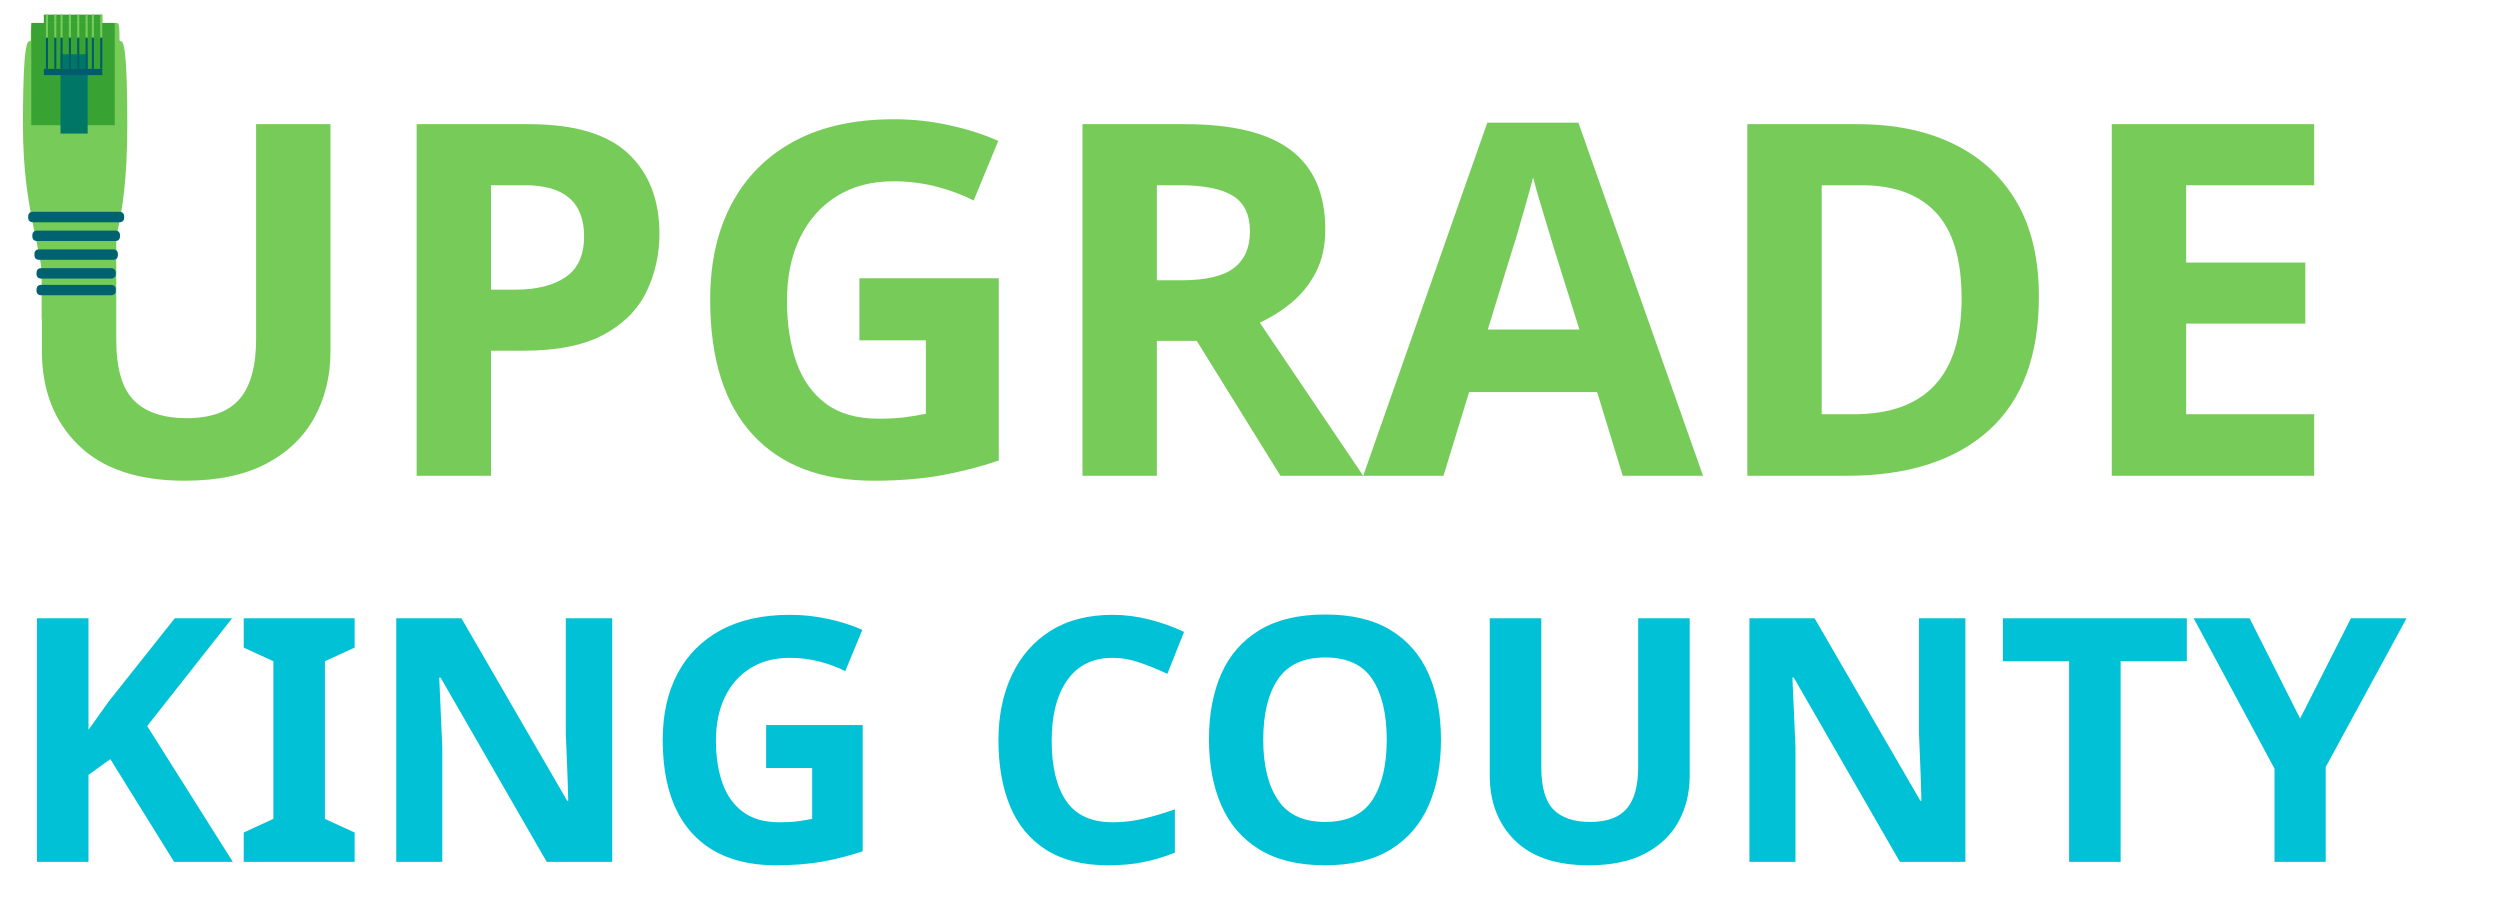
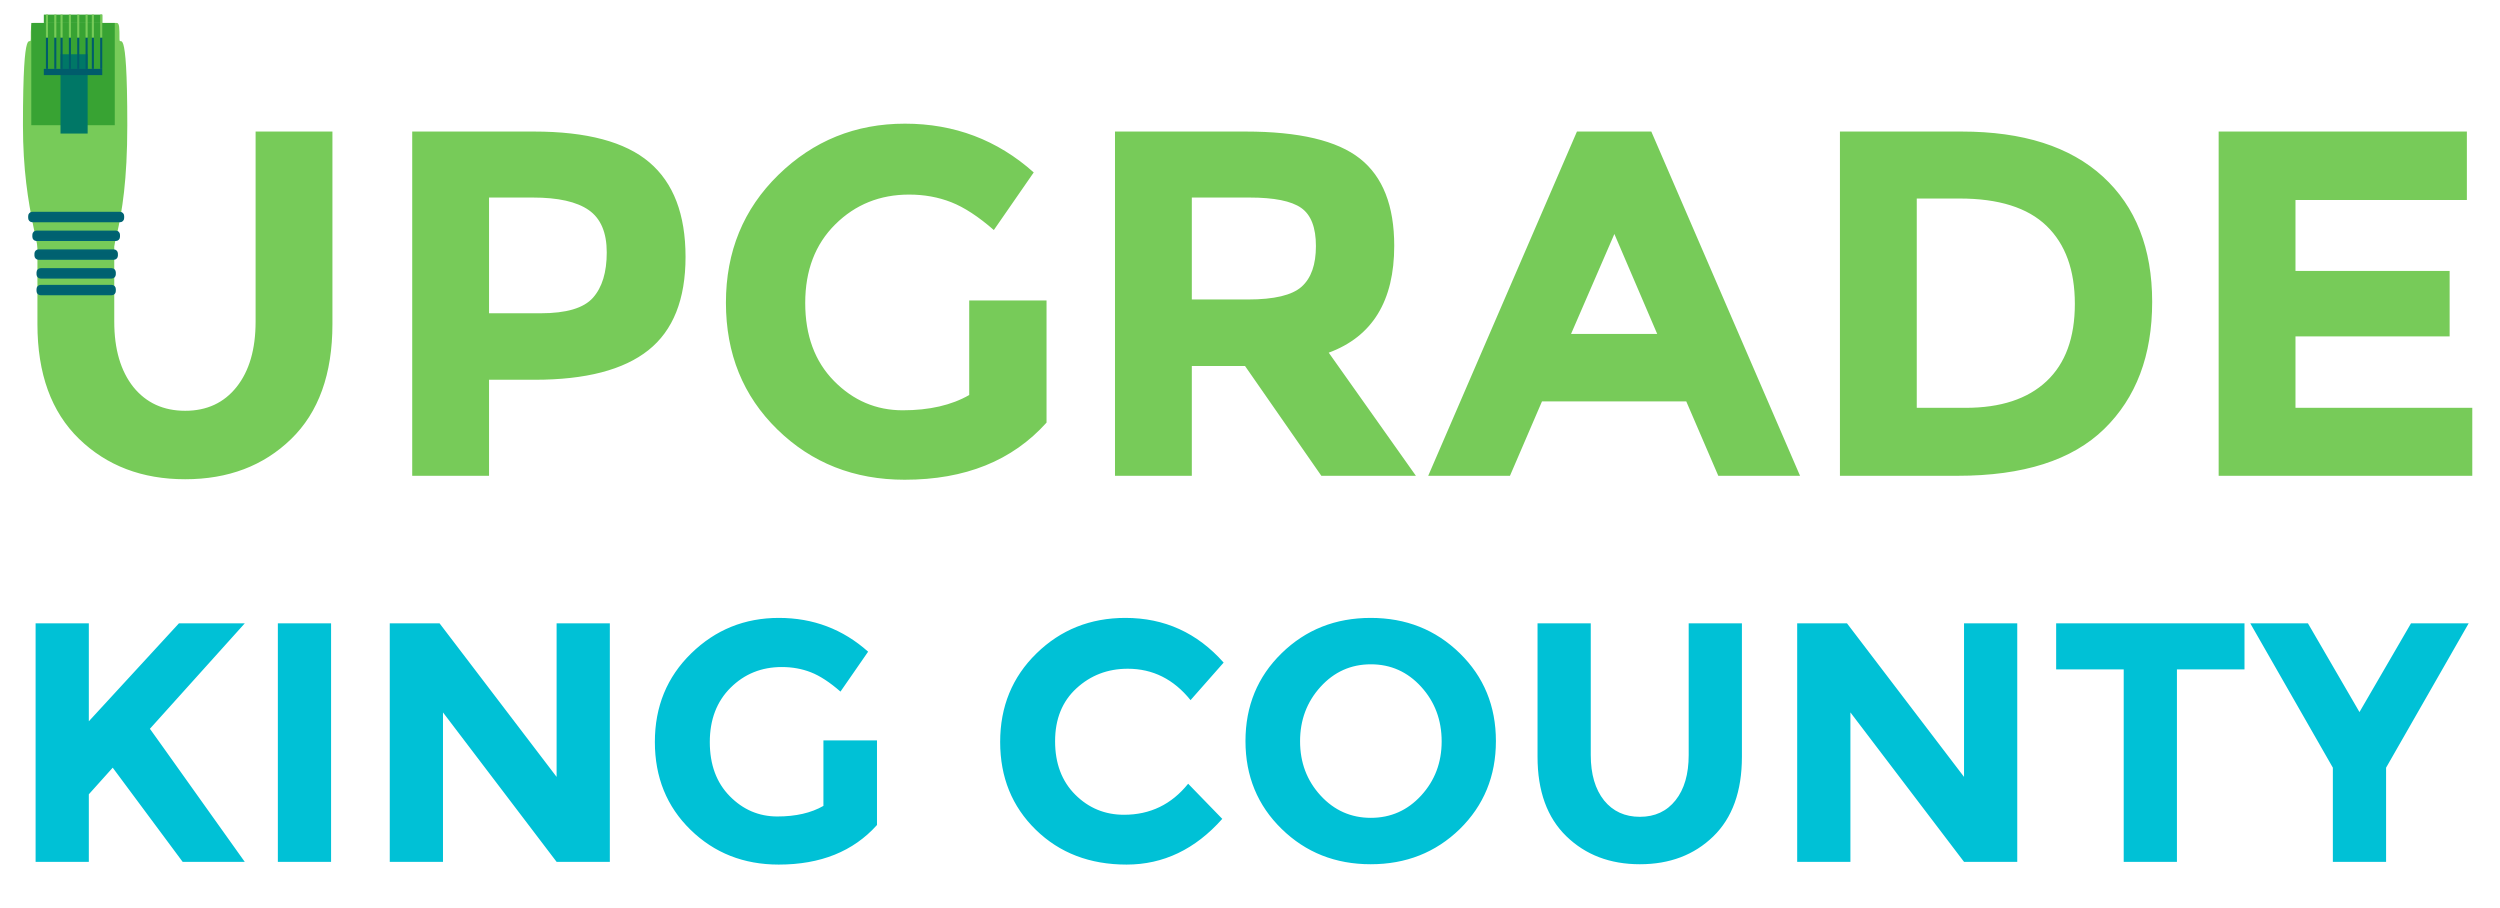
- <svg xmlns="http://www.w3.org/2000/svg" width="1198px" height="435px" viewBox="0 0 1198 435" version="1.1">
-   <g id="ukc-logo-m" stroke="none" stroke-width="1" fill="none" fill-rule="evenodd">
-     <g id="Group-2" font-family="Montserrat-Bold, Montserrat" font-weight="bold">
-       <text id="Upgrade" font-size="236" fill="#77CB59">
-         <tspan x="0" y="228">UPGRADE</tspan>
-       </text>
-       <text id="King-County" font-size="163.5" fill="#00C1D6">
-         <tspan x="3" y="413">KING COUNTY</tspan>
-       </text>
+ <svg xmlns="http://www.w3.org/2000/svg" height="435" viewBox="0 0 1198 435" width="1198">
+   <g fill="none" fill-rule="evenodd">
+     <g fill-rule="nonzero">
+       <path d="m88.736 229.652c20.611 0 37.524-6.411 50.74-19.234s19.824-31.191 19.824-55.106v-92.276h-36.816v91.096c0 13.216-3.029 23.639-9.086 31.27s-14.278 11.446-24.662 11.446-18.644-3.776-24.78-11.328c-6.136-7.709-9.204-18.172-9.204-31.388v-91.096h-36.816v92.276c0 23.757 6.647 42.087 19.942 54.988s30.247 19.352 50.858 19.352zm145.612-1.652v-46.02h21.948c24.387 0 42.519-4.72 54.398-14.16s17.818-24.347 17.818-44.722-5.782-35.479-17.346-45.312-30.011-14.75-55.342-14.75h-58.292v164.964zm24.78-77.88h-24.78v-55.46h21.004c12.115 0 21.043 2.006 26.786 6.018s8.614 10.777 8.614 20.296-2.203 16.756-6.608 21.712-12.744 7.434-25.016 7.434zm174.404 79.768c28.949 0 51.605-9.125 67.968-27.376v-58.528h-37.052v45.312c-8.496 4.877-19.116 7.316-31.86 7.316s-23.718-4.681-32.922-14.042-13.806-21.83-13.806-37.406 4.799-28.123 14.396-37.642c9.597-9.519 21.397-14.278 35.4-14.278 7.237 0 13.963 1.219 20.178 3.658s13.019 6.883 20.414 13.334l19.116-27.612c-17.464-15.576-38.035-23.364-61.714-23.364s-43.896 8.181-60.652 24.544c-16.756 16.363-25.134 36.777-25.134 61.242s8.221 44.722 24.662 60.77 36.777 24.072 61.006 24.072zm137.588-1.888v-52.628h25.488l36.58 52.628h45.312l-41.772-59c20.925-7.709 31.388-24.78 31.388-51.212 0-19.195-5.467-33.119-16.402-41.772s-29.225-12.98-54.87-12.98h-62.54v164.964zm26.904-84.488h-26.904v-48.852h27.612c11.8 0 20.06 1.652 24.78 4.956s7.08 9.401 7.08 18.29-2.281 15.379-6.844 19.47-13.137 6.136-25.724 6.136zm125.552 84.488 15.34-35.636h69.148l15.34 35.636h39.176l-71.272-164.964h-35.636l-71.272 164.964zm70.564-67.968h-41.3l20.768-47.908zm143.96 67.968c31.467 0 54.87-7.473 70.21-22.42s23.01-35.243 23.01-60.888-7.867-45.666-23.6-60.062c-15.733-14.396-38.311-21.594-67.732-21.594h-58.292v164.964zm3.776-32.568h-23.364v-100.3h20.532c18.723 0 32.607 4.366 41.654 13.098s13.57 21.201 13.57 37.406-4.523 28.556-13.57 37.052-21.987 12.744-38.822 12.744zm242.844 32.568v-32.568h-84.724v-34.22h73.868v-31.388h-73.868v-33.984h82.128v-32.804h-118.944v164.964z" fill="#77cb59" />
+       <path d="m42.567 413v-32.373l11.445-12.753 33.517 45.126h29.757c-5.232-7.303-13.134-18.394-23.707-33.272-6.248-8.792-11.335-15.938-15.261-21.437l-.595-.833c-2.44-3.417-4.404-6.158-5.89-8.222l45.453-50.522h-31.555l-43.164 46.925v-46.925h-25.506v114.287zm116.085 0v-114.287h-25.506v114.287zm53.628 0v-71.613l54.446 71.613h25.506v-114.287h-25.506v73.575l-56.081-73.575h-23.871v114.287zm160.884 1.308c20.056 0 35.752-6.322 47.088-18.966v-40.548h-25.669v31.392c-5.886 3.379-13.243 5.069-22.073 5.069s-16.432-3.243-22.808-9.728-9.565-15.124-9.565-25.915 3.325-19.484 9.973-26.078 14.824-9.892 24.525-9.892c5.014 0 9.674.845 13.979 2.534s9.02 4.769 14.143 9.238l13.243-19.13c-12.099-10.791-26.351-16.186-42.755-16.186s-30.411 5.668-42.02 17.004-17.413 25.479-17.413 42.428 5.695 30.983 17.086 42.101 25.479 16.677 42.265 16.677zm166.688 0c17.604 0 32.891-7.303 45.862-21.909l-16.35-16.84c-7.957 9.919-18.203 14.879-30.738 14.879-9.156 0-16.95-3.216-23.381-9.646s-9.646-14.96-9.646-25.588 3.406-19.075 10.219-25.343 15.015-9.401 24.607-9.401c11.99 0 22.018 5.014 30.084 15.042l15.86-17.985c-12.644-14.279-28.34-21.419-47.088-21.419-16.786 0-30.983 5.668-42.592 17.004s-17.413 25.479-17.413 42.428 5.695 30.983 17.086 42.101 25.887 16.677 43.491 16.677zm116.984-.164c16.895 0 31.119-5.614 42.673-16.84 11.554-11.336 17.331-25.397 17.331-42.183s-5.777-30.82-17.331-42.101-25.779-16.922-42.673-16.922-31.119 5.641-42.673 16.922-17.331 25.315-17.331 42.101 5.777 30.82 17.331 42.101 25.779 16.922 42.673 16.922zm.082-22.236c-9.537 0-17.576-3.57-24.116-10.709s-9.81-15.805-9.81-25.997 3.27-18.884 9.81-26.078 14.579-10.791 24.116-10.791 17.576 3.597 24.116 10.791 9.81 15.914 9.81 26.16c0 10.137-3.27 18.775-9.81 25.915s-14.579 10.709-24.116 10.709zm128.92 22.236c14.279 0 25.997-4.442 35.153-13.325s13.734-21.609 13.734-38.177v-63.928h-25.506v63.111c0 9.156-2.098 16.377-6.295 21.664s-9.892 7.93-17.086 7.93-12.916-2.616-17.168-7.848c-4.251-5.341-6.377-12.589-6.377-21.745v-63.111h-25.506v63.928c0 16.459 4.605 29.157 13.816 38.096s20.955 13.407 35.234 13.407zm100.879-1.145v-71.613l54.446 71.613h25.506v-114.287h-25.506v73.575l-56.081-73.575h-23.871v114.287zm156.47 0v-92.214h32.373v-22.073h-90.252v22.073h32.373v92.214zm100.225 0v-45.126l39.567-69.16h-27.631l-24.689 42.51-24.689-42.51h-27.631l39.567 69.16v45.126z" fill="#00c1d6" />
    </g>
-     <g id="Group" transform="translate(36, 83.5) scale(1, -1) translate(-36, -83.5) translate(10.5, 7)">
-       <rect id="Rectangle" fill="#77CB59" x="9.5" y="7" width="30" height="93" />
-       <path d="M10.5,17.501 C10.5,40.835 0.5,57.186 0.5,99.948 C0.5,152.773 4.25,136.423 4.25,141.454 C4.25,146.485 4.25,149 5.5,149 C9.25,149 41.75,149 45.5,149 C46.75,149 46.75,146.485 46.75,141.454 C46.75,136.423 50.5,152.773 50.5,99.948 C50.5,47.124 40.5,40.835 40.5,17.501 C40.5,-5.834 10.5,-5.834 10.5,17.501 Z" id="Path-2" fill="#77CB59" />
-       <rect id="Rectangle" fill="#38A333" x="4.5" y="100" width="40" height="49" />
-       <rect id="Rectangle" fill="#38A333" x="10.5" y="149" width="28" height="4" />
-       <rect id="Rectangle" fill="#007766" x="18.5" y="96" width="13" height="38" />
-       <rect id="Rectangle" fill="#005C6B" x="10.5" y="124" width="28" height="3" />
-       <rect id="Rectangle" fill="#005C6B" transform="translate(12, 134.5) scale(-1, 1) translate(-12, -134.5) " x="11.5" y="127" width="1" height="15" />
-       <rect id="Rectangle" fill="#005C6B" transform="translate(16, 134.5) scale(-1, 1) translate(-16, -134.5) " x="15.5" y="127" width="1" height="15" />
-       <rect id="Rectangle" fill="#005C6B" transform="translate(19, 134.5) scale(-1, 1) translate(-19, -134.5) " x="18.5" y="127" width="1" height="15" />
-       <rect id="Rectangle" fill="#005C6B" transform="translate(23, 134.5) scale(-1, 1) translate(-23, -134.5) " x="22.5" y="127" width="1" height="15" />
-       <rect id="Rectangle" fill="#005C6B" transform="translate(27, 134.5) scale(-1, 1) translate(-27, -134.5) " x="26.5" y="127" width="1" height="15" />
-       <rect id="Rectangle" fill="#005C6B" transform="translate(31, 134.5) scale(-1, 1) translate(-31, -134.5) " x="30.5" y="127" width="1" height="15" />
-       <rect id="Rectangle" fill="#005C6B" transform="translate(34, 134.5) scale(-1, 1) translate(-34, -134.5) " x="33.5" y="127" width="1" height="15" />
-       <rect id="Rectangle" fill="#005C6B" transform="translate(38, 134.5) scale(-1, 1) translate(-38, -134.5) " x="37.5" y="127" width="1" height="15" />
-       <rect id="Rectangle" fill="#77CB59" transform="translate(12, 147.5) scale(-1, 1) translate(-12, -147.5) " x="11.5" y="142" width="1" height="11" />
-       <rect id="Rectangle" fill="#77CB59" transform="translate(16, 147.5) scale(-1, 1) translate(-16, -147.5) " x="15.5" y="142" width="1" height="11" />
-       <rect id="Rectangle" fill="#77CB59" transform="translate(19, 147.5) scale(-1, 1) translate(-19, -147.5) " x="18.5" y="142" width="1" height="11" />
-       <rect id="Rectangle" fill="#77CB59" transform="translate(23, 147.5) scale(-1, 1) translate(-23, -147.5) " x="22.5" y="142" width="1" height="11" />
-       <rect id="Rectangle" fill="#77CB59" transform="translate(27, 147.5) scale(-1, 1) translate(-27, -147.5) " x="26.5" y="142" width="1" height="11" />
-       <rect id="Rectangle" fill="#77CB59" transform="translate(31, 147.5) scale(-1, 1) translate(-31, -147.5) " x="30.5" y="142" width="1" height="11" />
-       <rect id="Rectangle" fill="#77CB59" transform="translate(34, 147.5) scale(-1, 1) translate(-34, -147.5) " x="33.5" y="142" width="1" height="11" />
-       <rect id="Rectangle" fill="#77CB59" transform="translate(38, 147.5) scale(-1, 1) translate(-38, -147.5) " x="37.5" y="142" width="1" height="11" />
-       <rect id="Rectangle" stroke="#006372" fill="#006170" x="7.5" y="19" width="37" height="4" rx="1.5" />
-       <rect id="Rectangle" stroke="#006372" fill="#006170" x="7.5" y="27" width="37" height="4" rx="1.5" />
-       <rect id="Rectangle" stroke="#006372" fill="#006170" x="6.5" y="36" width="39" height="4" rx="1.5" />
-       <rect id="Rectangle" stroke="#006372" fill="#006170" x="5.5" y="45" width="41" height="4" rx="1.5" />
-       <rect id="Rectangle" stroke="#006372" fill="#006170" x="3.5" y="54" width="45" height="4" rx="1.5" />
+     <g transform="matrix(1 0 0 -1 10.5 160)">
+       <path d="m9.5 7h30v93h-30z" fill="#77cb59" />
+       <path d="m10.5 17.501c0 23.334-10 39.686-10 82.448 0 52.825 3.75 36.474 3.75 41.505s0 7.546 1.25 7.546h40c1.25 0 1.25-2.515 1.25-7.546s3.75 11.32 3.75-41.505c0-52.825-10-59.113-10-82.448 0-23.334-30-23.334-30 0z" fill="#77cb59" />
+       <path d="m4.5 100h40v49h-40z" fill="#38a333" />
+       <path d="m10.5 149h28v4h-28z" fill="#38a333" />
+       <path d="m18.5 96h13v38h-13z" fill="#076" />
+       <g fill="#005c6b">
+         <path d="m10.5 124h28v3h-28z" />
+         <path d="m11.5 127h1v15h-1z" transform="matrix(-1 0 0 1 24 0)" />
+         <path d="m15.5 127h1v15h-1z" transform="matrix(-1 0 0 1 32 0)" />
+         <path d="m18.5 127h1v15h-1z" transform="matrix(-1 0 0 1 38 0)" />
+         <path d="m22.5 127h1v15h-1z" transform="matrix(-1 0 0 1 46 0)" />
+         <path d="m26.5 127h1v15h-1z" transform="matrix(-1 0 0 1 54 0)" />
+         <path d="m30.5 127h1v15h-1z" transform="matrix(-1 0 0 1 62 0)" />
+         <path d="m33.5 127h1v15h-1z" transform="matrix(-1 0 0 1 68 0)" />
+         <path d="m37.5 127h1v15h-1z" transform="matrix(-1 0 0 1 76 0)" />
+       </g>
+       <g fill="#77cb59">
+         <path d="m11.5 142h1v11h-1z" transform="matrix(-1 0 0 1 24 0)" />
+         <path d="m15.5 142h1v11h-1z" transform="matrix(-1 0 0 1 32 0)" />
+         <path d="m18.5 142h1v11h-1z" transform="matrix(-1 0 0 1 38 0)" />
+         <path d="m22.5 142h1v11h-1z" transform="matrix(-1 0 0 1 46 0)" />
+         <path d="m26.5 142h1v11h-1z" transform="matrix(-1 0 0 1 54 0)" />
+         <path d="m30.5 142h1v11h-1z" transform="matrix(-1 0 0 1 62 0)" />
+         <path d="m33.5 142h1v11h-1z" transform="matrix(-1 0 0 1 68 0)" />
+         <path d="m37.5 142h1v11h-1z" transform="matrix(-1 0 0 1 76 0)" />
+       </g>
+       <rect fill="#006170" height="4" rx="1.5" stroke="#006372" width="37" x="7.5" y="19" />
+       <rect fill="#006170" height="4" rx="1.5" stroke="#006372" width="37" x="7.5" y="27" />
+       <rect fill="#006170" height="4" rx="1.5" stroke="#006372" width="39" x="6.5" y="36" />
+       <rect fill="#006170" height="4" rx="1.5" stroke="#006372" width="41" x="5.5" y="45" />
+       <rect fill="#006170" height="4" rx="1.5" stroke="#006372" width="45" x="3.5" y="54" />
    </g>
  </g>
</svg>
